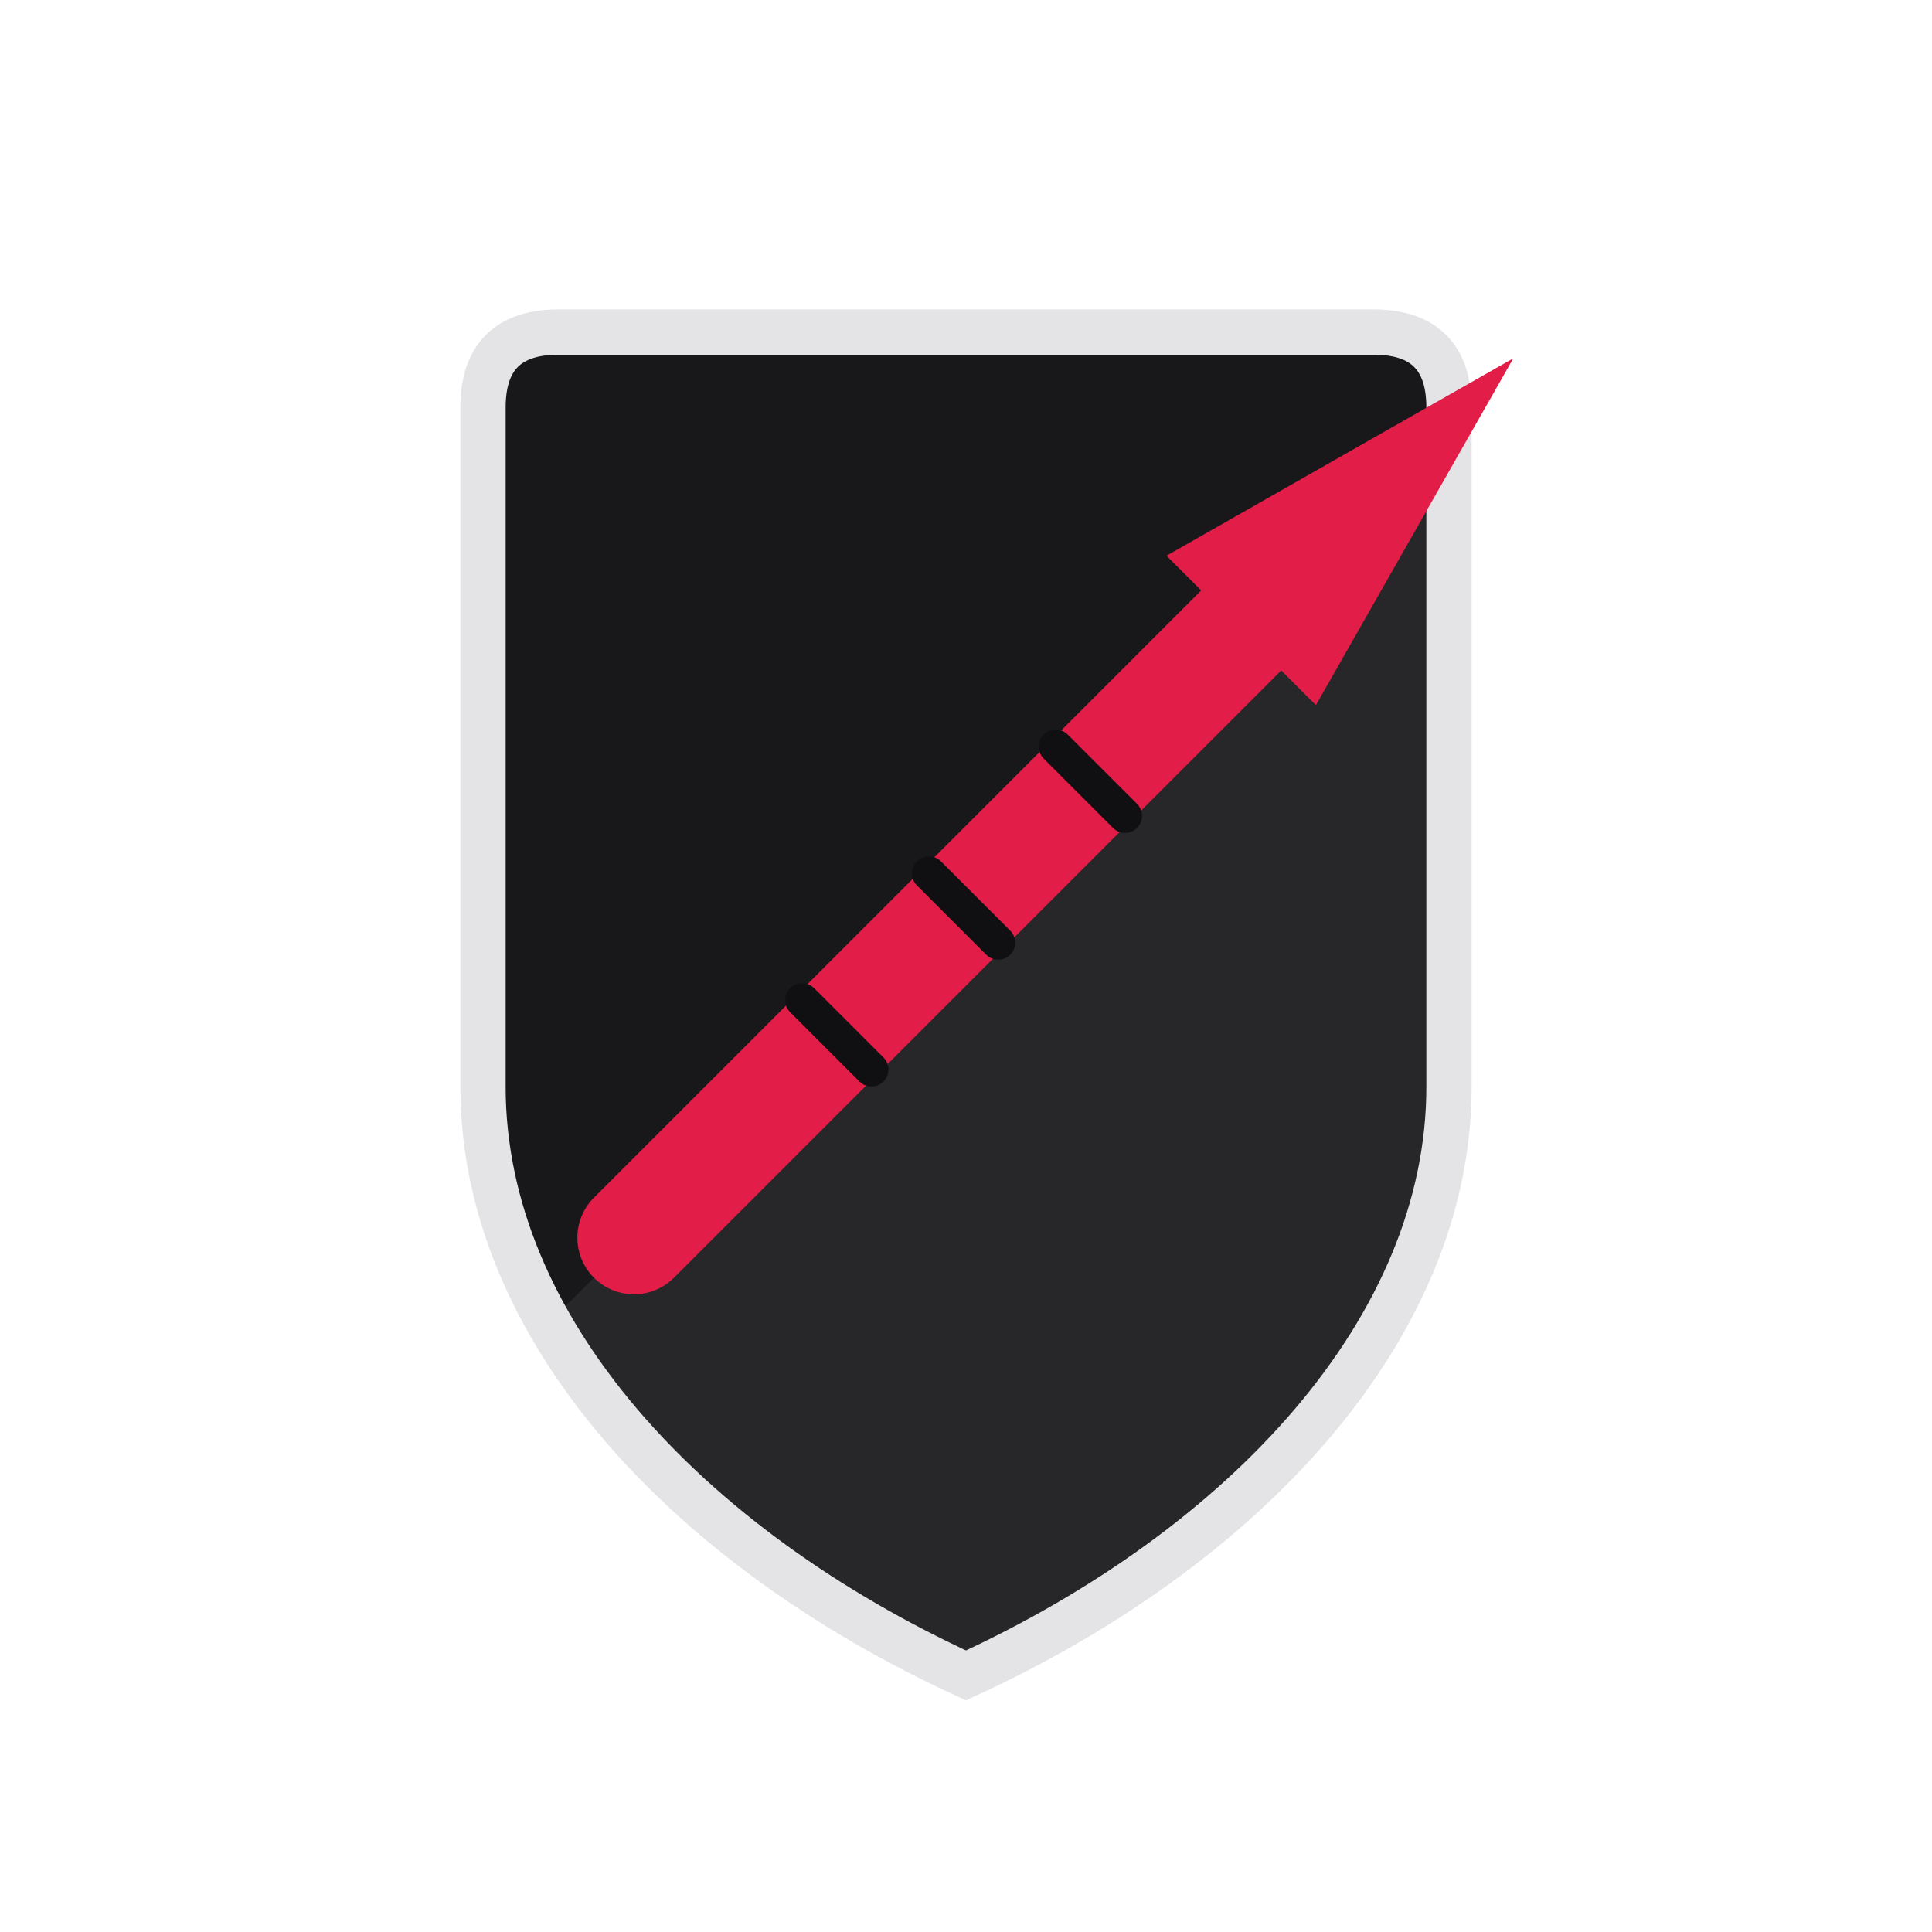
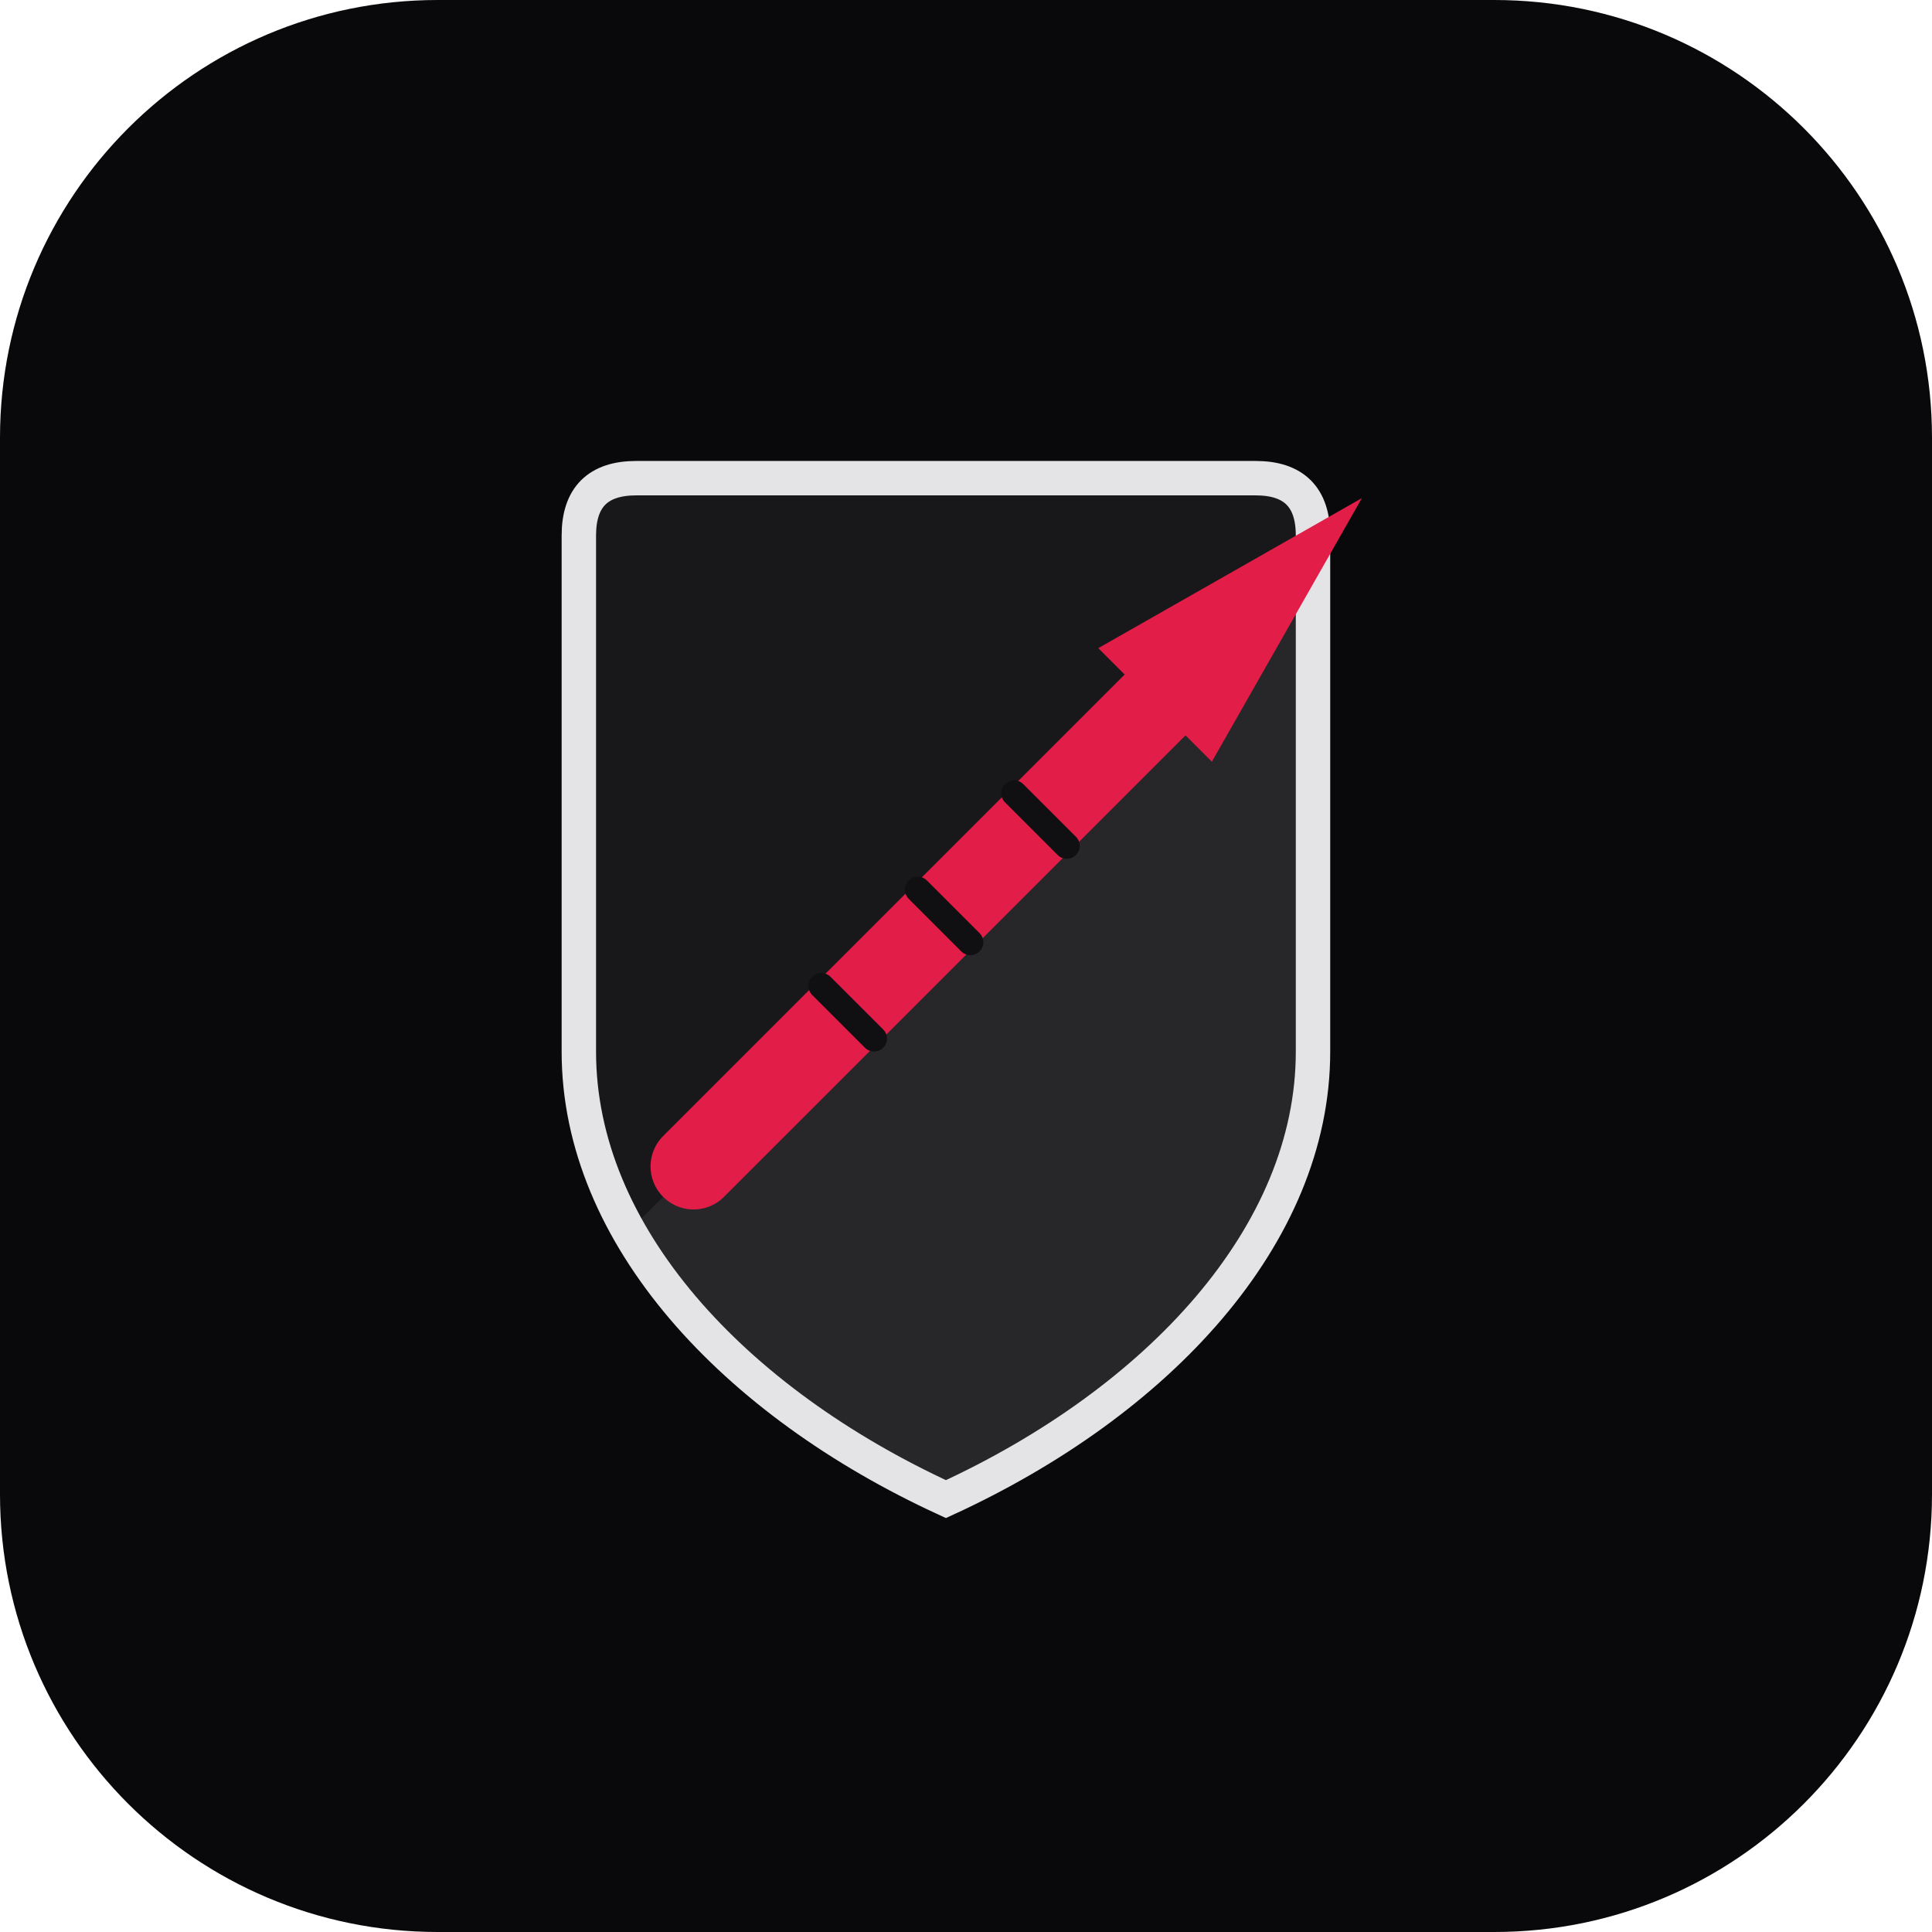
<svg xmlns="http://www.w3.org/2000/svg" viewBox="0 0 512 512" width="512" height="512">
-   <defs>
-     <clipPath id="shield-clip">
-       <path d="M 148 88 H 364 Q 384 88 384 108 V 288 C 384 352 330 410 256 444 C 182 410 128 352 128 288 V 108 Q 128 88 148 88 Z" />
-     </clipPath>
-   </defs>
-   <g clip-path="url(#shield-clip)">
-     <rect x="0" y="0" width="512" height="512" fill="#18181b" />
-     <path d="M -64 560 L 576 -80 L 576 576 L -64 576 Z" fill="#27272a" />
-   </g>
-   <path d="M 148 88 H 364 Q 384 88 384 108 V 288 C 384 352 330 410 256 444 C 182 410 128 352 128 288 V 108 Q 128 88 148 88 Z" fill="none" stroke="#e4e4e7" stroke-width="12" stroke-linecap="round" />
-   <g stroke="#e11d48" stroke-width="30" stroke-linecap="round">
-     <line x1="168" y1="328" x2="336" y2="160" />
-   </g>
-   <path d="M 401.05 94.95 L 309.13 147.27 L 348.73 186.87 Z" fill="#e11d48" />
-   <g stroke="#101012" stroke-width="9" stroke-linecap="round">
-     <line x1="212.57" y1="265.05" x2="230.95" y2="283.43" />
-     <line x1="246.17" y1="231.45" x2="264.55" y2="249.83" />
-     <line x1="279.77" y1="197.85" x2="298.15" y2="216.23" />
+   <rect x="0" y="0" width="512" height="512" rx="116" fill="#09090b" />
+   <g transform="translate(256 262) scale(0.76) translate(-263 -266)">
+     <defs>
+       <clipPath id="shield-clip">
+         <path d="M 148 88 H 364 Q 384 88 384 108 V 288 C 384 352 330 410 256 444 C 182 410 128 352 128 288 V 108 Q 128 88 148 88 Z" />
+       </clipPath>
+     </defs>
+     <g clip-path="url(#shield-clip)">
+       <rect x="0" y="0" width="512" height="512" fill="#18181b" />
+       <path d="M -64 560 L 576 -80 L 576 576 L -64 576 Z" fill="#27272a" />
+     </g>
+     <path d="M 148 88 H 364 Q 384 88 384 108 V 288 C 384 352 330 410 256 444 C 182 410 128 352 128 288 V 108 Q 128 88 148 88 Z" fill="none" stroke="#e4e4e7" stroke-width="12" stroke-linecap="round" />
+     <g stroke="#e11d48" stroke-width="30" stroke-linecap="round">
+       <line x1="168" y1="328" x2="336" y2="160" />
+     </g>
+     <path d="M 401.05 94.95 L 309.13 147.27 L 348.73 186.87 Z" fill="#e11d48" />
+     <g stroke="#101012" stroke-width="9" stroke-linecap="round">
+       <line x1="212.57" y1="265.05" x2="230.95" y2="283.43" />
+       <line x1="246.17" y1="231.45" x2="264.55" y2="249.83" />
+       <line x1="279.77" y1="197.85" x2="298.15" y2="216.23" />
+     </g>
  </g>
</svg>
